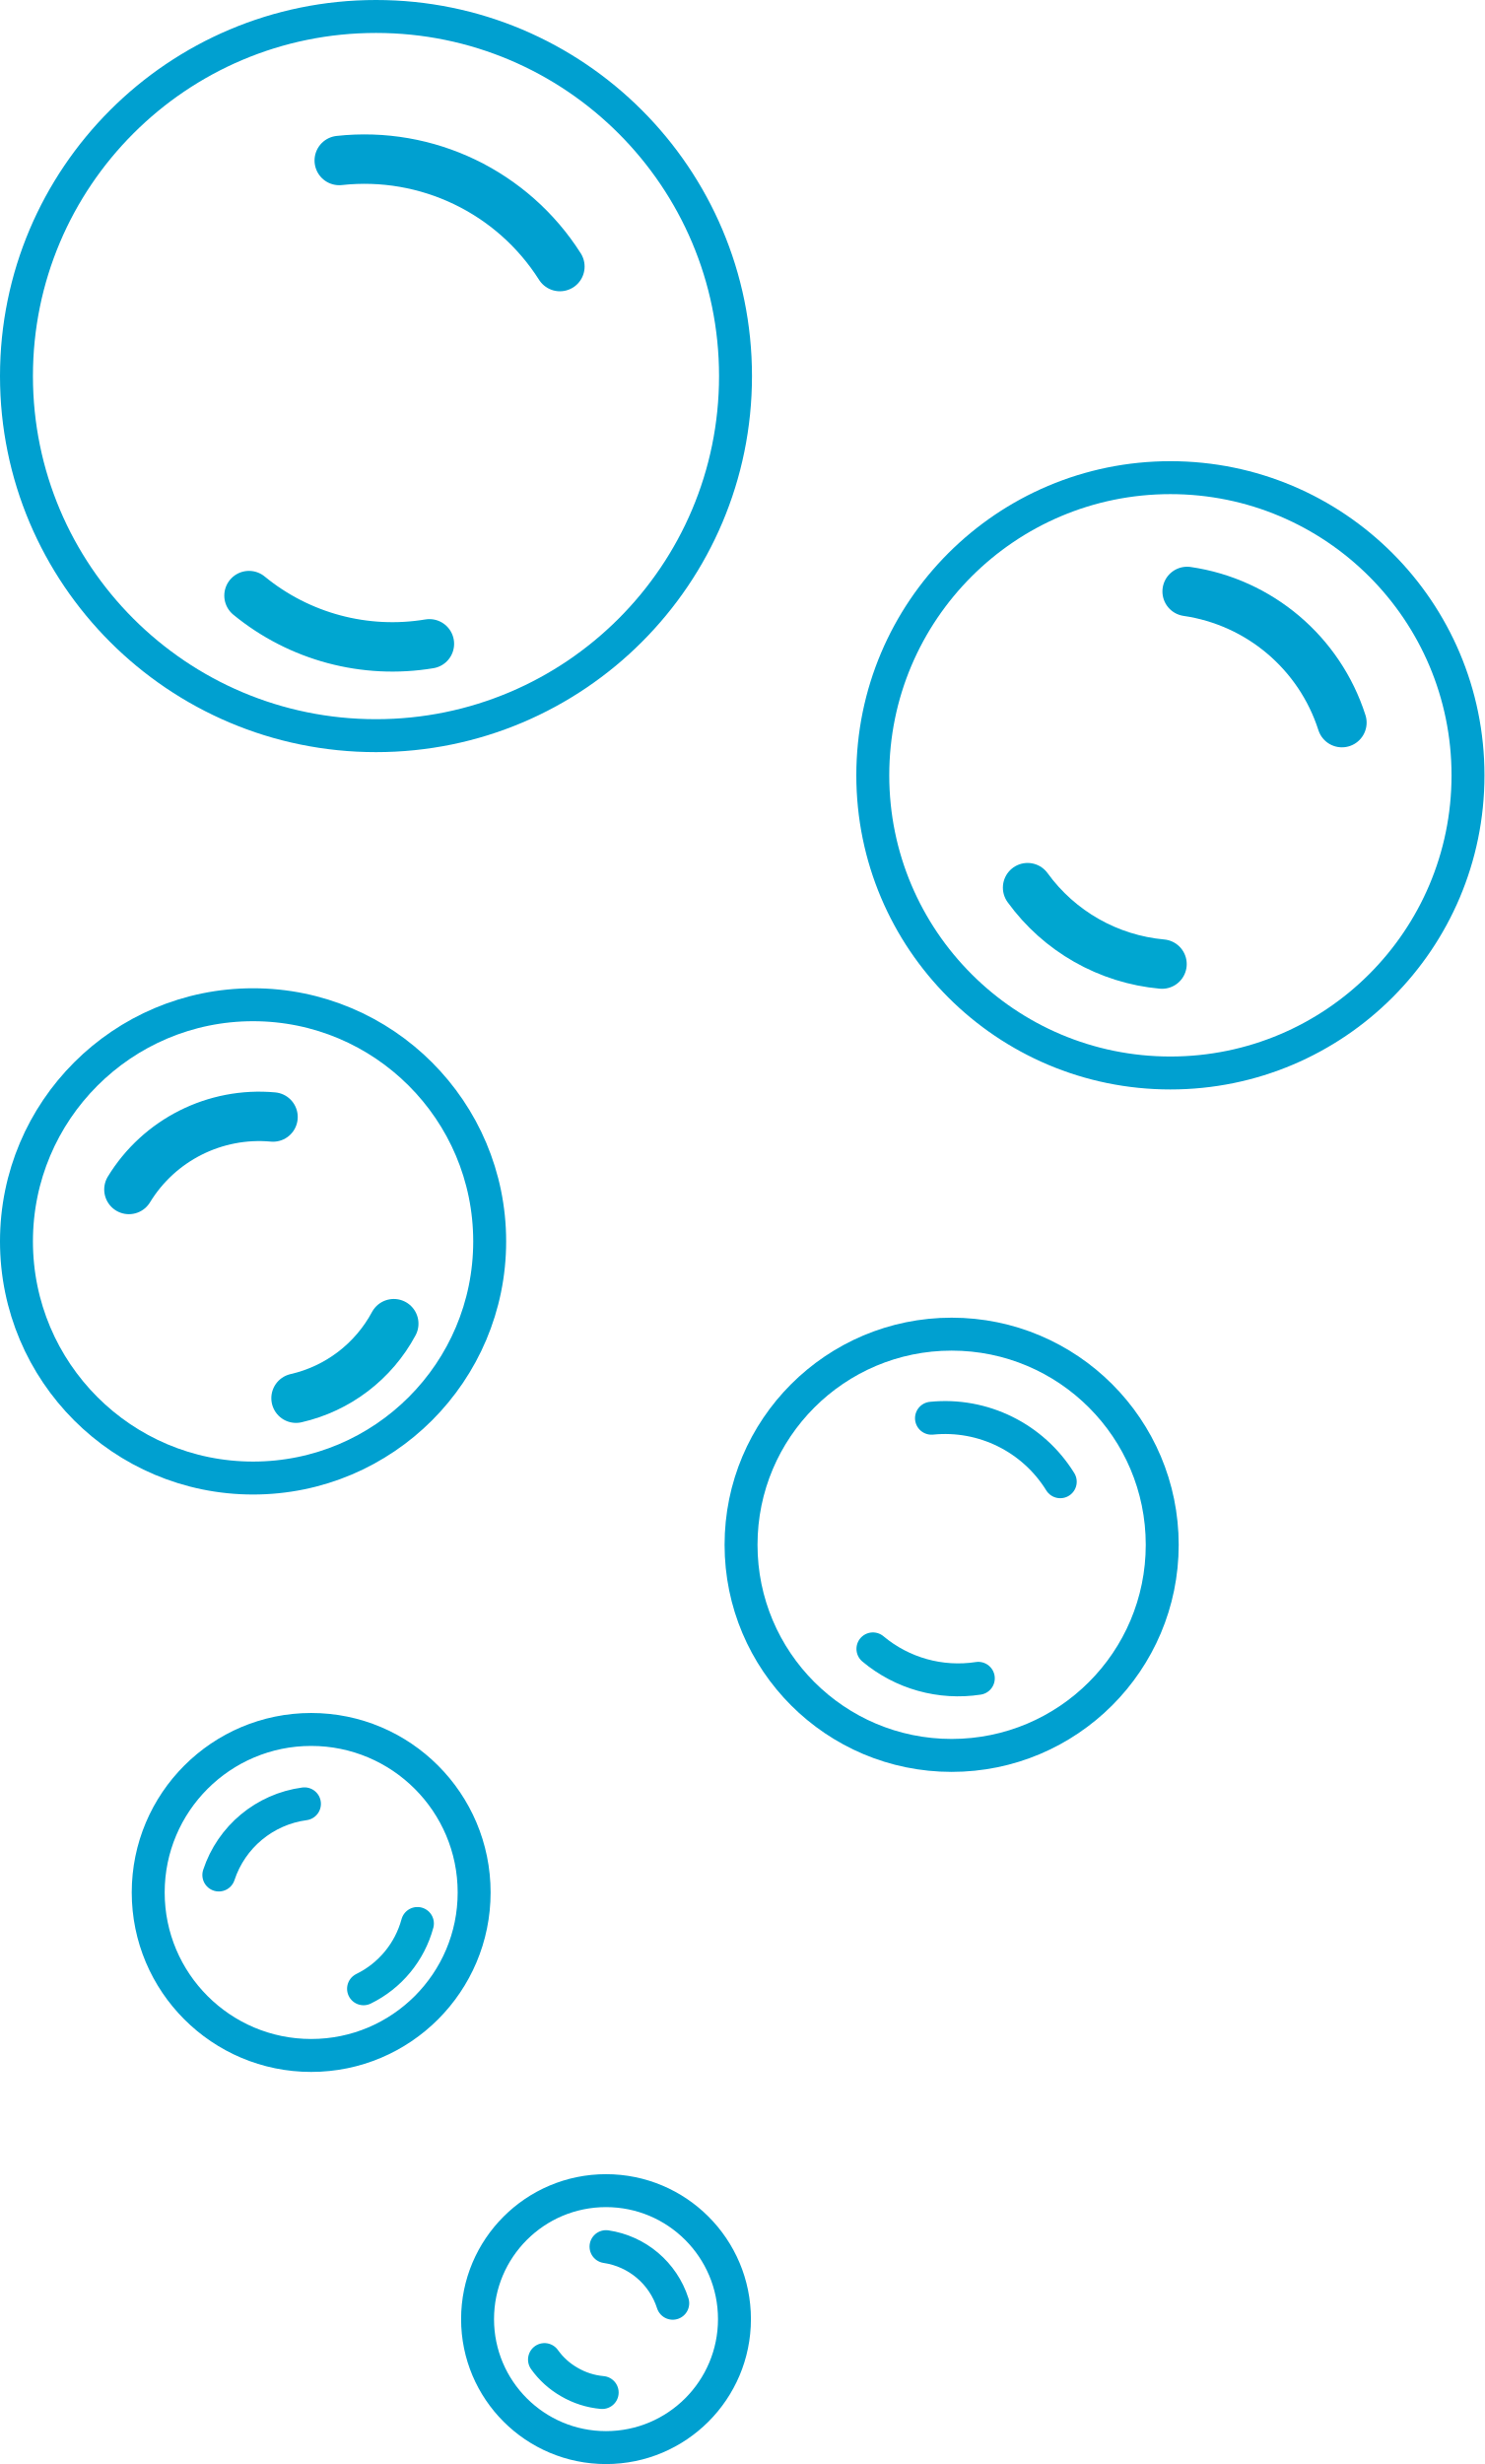
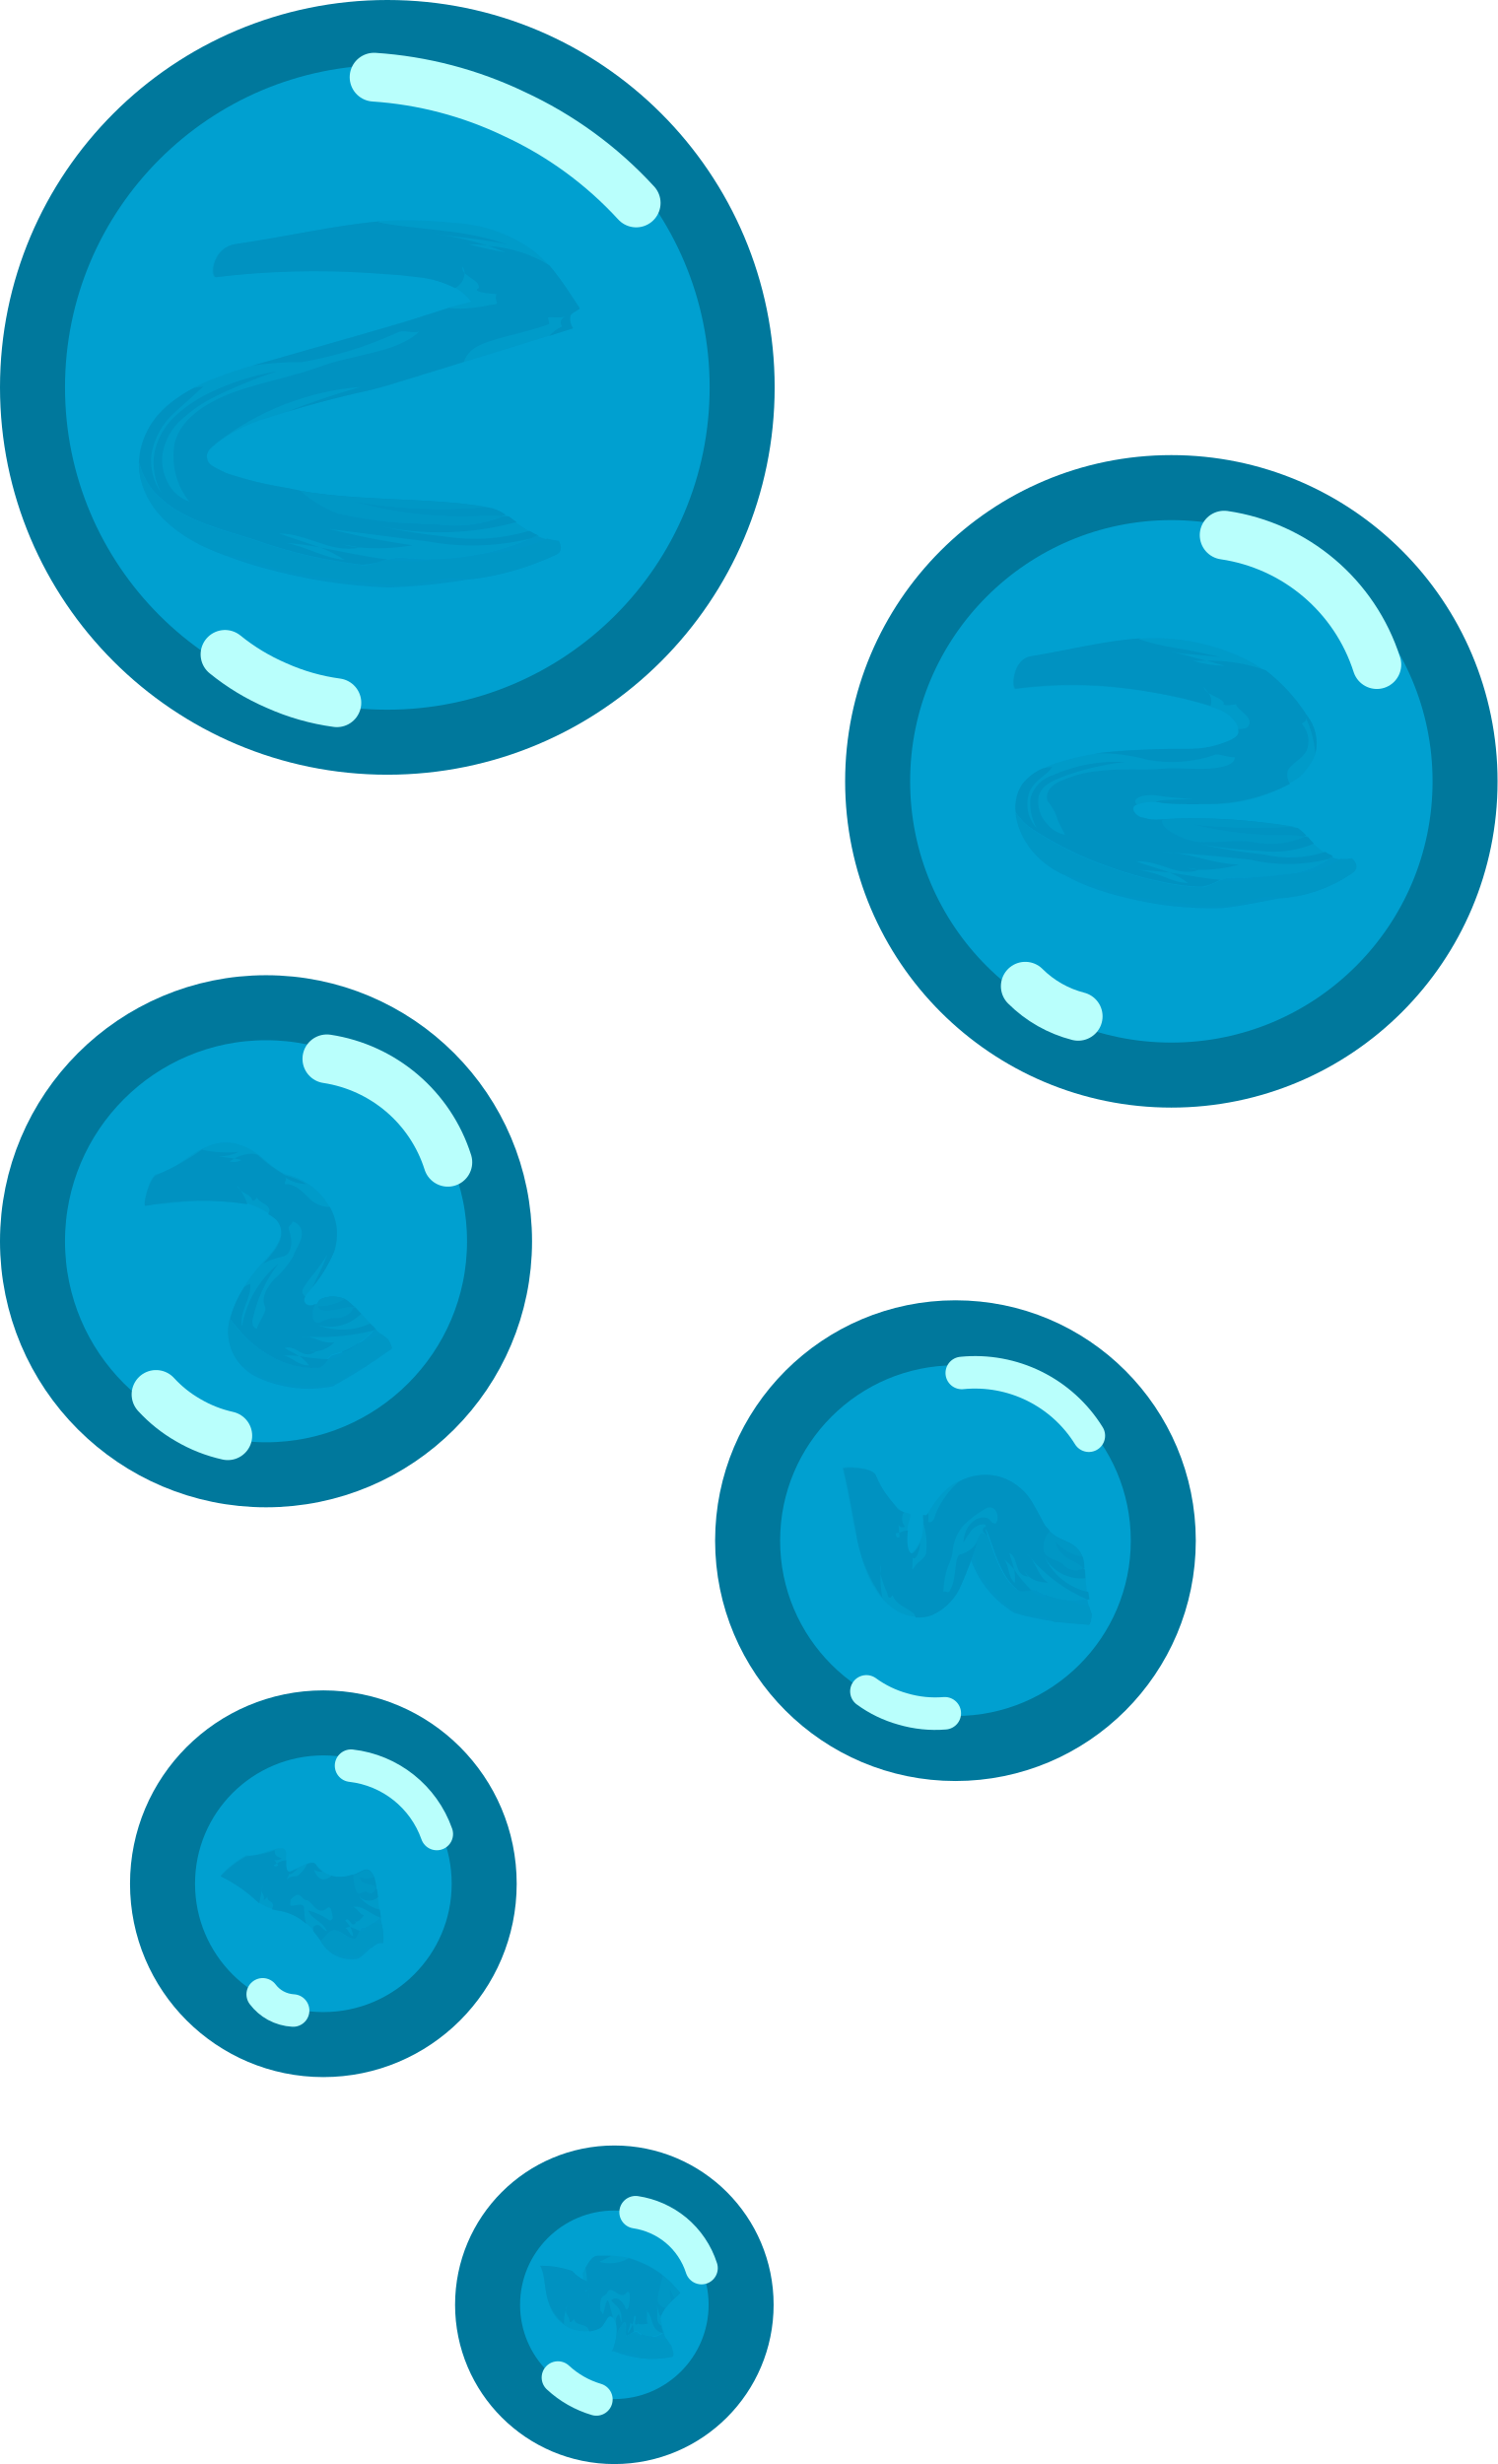
- <svg xmlns="http://www.w3.org/2000/svg" id="Layer_13" data-name="Layer 13" viewBox="0 0 22.536 37.399">
+ <svg xmlns="http://www.w3.org/2000/svg" viewBox="0 0 23.036 37.899">
  <defs>
    <style>
-       .cls-1, .cls-2, .cls-3, .cls-4, .cls-5 {
-         fill: none;
+       .cls-1 {
+         isolation: isolate;
      }

-       .cls-1, .cls-2, .cls-4 {
-         stroke: #00a0d0;
-       }
- 
-       .cls-1 {
+       .cls-2 {
+         fill: #00a0d0;
+         stroke: #00789c;
        stroke-miterlimit: 10;
      }

-       .cls-1, .cls-4, .cls-5 {
-         stroke-width: 0.5px;
-       }
- 
-       .cls-2, .cls-3, .cls-4, .cls-5 {
+       .cls-3, .cls-4 {
+         fill: none;
+         stroke: #b9fffc;
        stroke-linecap: round;
        stroke-linejoin: round;
      }

-       .cls-2, .cls-3 {
+       .cls-3 {
        stroke-width: 0.75px;
      }

-       .cls-3, .cls-5 {
-         stroke: #00a6d0;
+       .cls-4 {
+         stroke-width: 0.5px;
+       }
+ 
+       .cls-5 {
+         mix-blend-mode: multiply;
+       }
+ 
+       .cls-6 {
+         opacity: 0.8;
+       }
+ 
+       .cls-7 {
+         fill: #dce9ed;
+       }
+ 
+       .cls-8 {
+         fill: #cde0e6;
+       }
+ 
+       .cls-9 {
+         fill: #d9e7eb;
+       }
+ 
+       .cls-10 {
+         fill: #e8f1f3;
+       }
+ 
+       .cls-11 {
+         fill: #cbdee4;
+       }
+ 
+       .cls-12 {
+         fill: #c7dce2;
      }
    </style>
  </defs>
-   <circle class="cls-1" cx="3.842" cy="18.842" r="3.592" />
-   <path class="cls-2" d="M1.957,18.054a2.317,2.317,0,0,1,2.188-1.1" />
-   <path class="cls-3" d="M4.494,21.222a2.252,2.252,0,0,0,1.484-1.131" />
-   <circle class="cls-1" cx="14.447" cy="23.447" r="3.197" />
-   <path class="cls-4" d="M14.141,21.526a2.056,2.056,0,0,1,1.955.964" />
-   <path class="cls-5" d="M13.252,25.027a2.015,2.015,0,0,0,1.6.447" />
-   <circle class="cls-1" cx="4.724" cy="28.724" r="2.474" />
-   <path class="cls-4" d="M3.322,28.459a1.592,1.592,0,0,1,1.3-1.08" />
-   <path class="cls-5" d="M5.519,30.186a1.555,1.555,0,0,0,.818-.991" />
-   <circle class="cls-1" cx="9.2" cy="35.2" r="1.95" />
-   <path class="cls-4" d="M9.2,34.1a1.255,1.255,0,0,1,1.013.859" />
-   <path class="cls-5" d="M8.266,35.814a1.184,1.184,0,0,0,.376.34,1.2,1.2,0,0,0,.5.16" />
-   <circle class="cls-1" cx="17.768" cy="11.768" r="4.518" />
-   <path class="cls-2" d="M18.022,8.977a2.909,2.909,0,0,1,2.35,1.991" />
-   <path class="cls-3" d="M15.6,13.473a2.836,2.836,0,0,0,2.041,1.16" />
-   <circle class="cls-1" cx="5.708" cy="5.708" r="5.458" />
-   <path class="cls-2" d="M5.15,2.436A3.514,3.514,0,0,1,8.5,4.046" />
-   <path class="cls-3" d="M3.78,9.04a3.43,3.43,0,0,0,2.739.732" />
+   <g class="cls-1">
+     <g id="Layer_13" data-name="Layer 13">
+       <circle class="cls-2" cx="4.092" cy="19.092" r="3.592" />
+       <path class="cls-3" d="M5.028,16.286a2.317,2.317,0,0,1,1.861,1.591" />
+       <path class="cls-3" d="M2.4,21.448a2.055,2.055,0,0,0,.492.394,2.1,2.1,0,0,0,.612.241" />
+       <circle class="cls-2" cx="14.697" cy="23.697" r="3.197" />
+       <path class="cls-4" d="M14.794,21.118a2.059,2.059,0,0,1,1.955.965" />
+       <path class="cls-4" d="M13.327,26.015a1.739,1.739,0,0,0,.56.271,1.768,1.768,0,0,0,.646.066" />
+       <circle class="cls-2" cx="4.974" cy="28.974" r="2.474" />
+       <path class="cls-4" d="M5.4,27.158a1.59,1.59,0,0,1,1.319,1.051" />
+       <path class="cls-4" d="M4.041,30.675a.625.625,0,0,0,.2.173.637.637,0,0,0,.268.076" />
+       <circle class="cls-2" cx="9.45" cy="35.45" r="1.95" />
+       <path class="cls-4" d="M9.777,34.026a1.271,1.271,0,0,1,.619.275,1.258,1.258,0,0,1,.395.585" />
+       <path class="cls-4" d="M8.582,36.569a1.492,1.492,0,0,0,.592.337" />
+       <circle class="cls-2" cx="18.018" cy="12.018" r="4.518" />
+       <path class="cls-3" d="M18.83,8.231a2.909,2.909,0,0,1,2.349,1.991" />
+       <path class="cls-3" d="M15.771,15.169a1.776,1.776,0,0,0,.814.463" />
+       <circle class="cls-2" cx="5.958" cy="5.958" r="5.458" />
+       <path class="cls-3" d="M5.754,1.187a5.888,5.888,0,0,1,2.154.565,5.9,5.9,0,0,1,1.878,1.37" />
+       <path class="cls-3" d="M3.461,10.065a3.355,3.355,0,0,0,.792.479,3.371,3.371,0,0,0,.929.265" />
+     </g>
+     <g id="Layer_2" data-name="Layer 2">
+       <g class="cls-5">
+         <g class="cls-6">
+           <g class="cls-6">
+             <path class="cls-7" d="M5.566,8.69a7.416,7.416,0,0,1-1.612-.371c-.256-.085-.51-.15-.782-.254a3.407,3.407,0,0,1-.4-.182A1.609,1.609,0,0,1,2.36,7.55,1.091,1.091,0,0,1,2.136,7.1a1.031,1.031,0,0,0,.025.265,1.282,1.282,0,0,0,.406.668,2.332,2.332,0,0,0,.516.352,6.272,6.272,0,0,0,.971.352,8.245,8.245,0,0,0,1.925.3,9.769,9.769,0,0,0,1.206-.12,4.566,4.566,0,0,0,1.357-.38c.105-.055.057-.162.032-.212a.893.893,0,0,1-.319-.088,3.9,3.9,0,0,1-2.042.341C5.983,8.553,5.708,8.714,5.566,8.69Z" />
+             <polygon class="cls-8" points="8.287 8.238 8.268 8.229 8.177 8.279 8.287 8.238" />
+             <path class="cls-9" d="M6.633,8.618a3.035,3.035,0,0,1-.681-.011,1.3,1.3,0,0,1-.386.083,7.416,7.416,0,0,1-1.612-.371c-.256-.085-.51-.15-.782-.254a3.407,3.407,0,0,1-.4-.182A1.609,1.609,0,0,1,2.36,7.55,1.1,1.1,0,0,1,2.137,7.1a1.1,1.1,0,0,0,.031.284,1.483,1.483,0,0,0,.615.815,2.915,2.915,0,0,0,.712.351l.075,0a2.482,2.482,0,0,1,.7.206A12.852,12.852,0,0,0,6.2,9.005c.247,0,.506-.122.794-.108l.3.007a4.248,4.248,0,0,0,1.27-.376c.105-.057.056-.161.031-.212a.826.826,0,0,1-.178-.033,2.6,2.6,0,0,1-.969.232,5.219,5.219,0,0,1-.854.073A.239.239,0,0,0,6.633,8.618Z" />
+             <path class="cls-8" d="M6.611,8.445c-.039,0-.092.077-.022.143a5.219,5.219,0,0,0,.854-.073A3.172,3.172,0,0,1,6.611,8.445Z" />
+             <path class="cls-10" d="M6.669,8.05A6.321,6.321,0,0,1,5.2,7.9a1.859,1.859,0,0,1-.591-.356L4.4,7.5a5.728,5.728,0,0,1-.915-.224c-.278-.132-.281-.145-.3-.253-.076-.085.423-.45.909-.587A15.02,15.02,0,0,1,5.705,6c.186-.046.367-.1.545-.157l.915-.281,1.653-.513a.259.259,0,0,1-.041-.2c.009-.065.161-.046.11-.149l-.216-.32a2.15,2.15,0,0,0-.456-.518,2.282,2.282,0,0,0-1.238-.435,7.173,7.173,0,0,0-.829-.039,4.6,4.6,0,0,0-.531.039c-.654.079-1.3.228-1.995.327-.374.055-.4.512-.309.511a12.206,12.206,0,0,1,1.545-.1c.255,0,.51.007.764.019l.584.042a2.165,2.165,0,0,1,.741.171.876.876,0,0,1,.3.243c-.093.034-.223.053-.33.087l-.274.088-.343.11-.492.144L4.566,5.43c-.411.122-.817.214-1.251.382a2.909,2.909,0,0,0-.644.345,1.289,1.289,0,0,0-.524.811L2.136,7.1a1.091,1.091,0,0,0,.224.453,1.609,1.609,0,0,0,.415.333,3.407,3.407,0,0,0,.4.182c.272.1.526.169.782.254a7.416,7.416,0,0,0,1.612.371c.142.024.417-.137.647-.112a3.9,3.9,0,0,0,2.042-.341,3.6,3.6,0,0,1-.476-.321A1.947,1.947,0,0,1,6.669,8.05Z" />
+             <path class="cls-11" d="M6.669,8.05a1.947,1.947,0,0,0,1.11-.134.741.741,0,0,0-.211-.1c-.848-.168-1.992-.1-2.961-.268A1.859,1.859,0,0,0,5.2,7.9,6.321,6.321,0,0,0,6.669,8.05Z" />
+             <path class="cls-9" d="M6.669,8.05a1.979,1.979,0,0,0,1.067-.114H7.388a6.3,6.3,0,0,1-1.944-.219A7.894,7.894,0,0,0,7.5,7.8c-.845-.152-1.944-.08-2.886-.252A1.847,1.847,0,0,0,5.2,7.9,6.321,6.321,0,0,0,6.669,8.05Z" />
+             <path class="cls-12" d="M5.58,8.03a4.5,4.5,0,0,0,2.367,0l-.122-.089H7.736a1.979,1.979,0,0,1-1.067.114A6.321,6.321,0,0,1,5.2,7.9a1.847,1.847,0,0,1-.589-.355l-.2-.04a5.769,5.769,0,0,1-.924-.225c-.281-.133-.288-.147-.308-.256.019-.079,0-.084.153-.211a4.165,4.165,0,0,1,2.212-.862c-.383.109-.762.236-1.134.383Q5.045,6.141,5.691,6c.185-.045.365-.1.543-.157l.9-.277c.044-.116.123-.23.389-.314.313-.1.69-.175.925-.268a.548.548,0,0,0-.02-.1c.032-.013.221.013.267-.017-.071.038-.09.092-.049.154a.608.608,0,0,0-.2.147l.367-.119a.259.259,0,0,1-.04-.19c.024-.044.078-.064.126-.1.051,0-.02-.069-.04-.109l-.087-.131a4.5,4.5,0,0,0-.318-.435l-.124-.074A2.128,2.128,0,0,0,7.5,3.781c.1.031.19.066.281.1a4.879,4.879,0,0,1-.567-.124c.095,0,.194.009.286.019a4.581,4.581,0,0,0-.814-.176c.387.05.8.088,1.125.162a4.387,4.387,0,0,0-1-.213c-.346-.043-.806-.083-1-.134l.039-.012c-.729.066-1.446.239-2.216.349-.374.054-.4.511-.309.51A13.014,13.014,0,0,1,5.691,4.2l.459.032.3.034A1.589,1.589,0,0,1,7,4.432.274.274,0,0,0,7.147,4.2a.116.116,0,0,1-.035-.1.188.188,0,0,1,.035.1c.061.069.244.133.215.235-.068.026-.03.07.275.089a.156.156,0,0,0,.005.125c.023.046-.1.03-.135.048a2.388,2.388,0,0,1-.416.051L7,4.746l-.1-.009-.264.085-.444.141-.735.212-1.572.448a5.235,5.235,0,0,1,.763-.054,5.867,5.867,0,0,0,1.465-.454c.1-.051.2.015.332-.013-.34.329-1.039.35-1.547.546-.348.127-.787.213-1.221.355-.416.14-.9.4-.994.827A1.389,1.389,0,0,0,2.668,7a1.113,1.113,0,0,0,.242.714.582.582,0,0,1-.333-.3A.717.717,0,0,1,2.5,6.987a.906.906,0,0,1,.3-.541,2.209,2.209,0,0,1,.46-.322,7.808,7.808,0,0,1,1-.413,3.942,3.942,0,0,0-1.047.335,2.194,2.194,0,0,0-.489.326,1.068,1.068,0,0,0-.352.608.953.953,0,0,0,.11.6.842.842,0,0,1-.151-.6,1.123,1.123,0,0,1,.355-.635l.444-.4a.978.978,0,0,0-.149.023,1.947,1.947,0,0,0-.479.34,1.2,1.2,0,0,0-.349.659L2.137,7.1a1.1,1.1,0,0,0,.223.447,1.609,1.609,0,0,0,.415.333,3.407,3.407,0,0,0,.4.182c.272.1.526.169.782.254a7.416,7.416,0,0,0,1.612.371,1.3,1.3,0,0,0,.386-.083c-.35-.041-.69-.123-1.035-.184a1.872,1.872,0,0,1,.376.191c-.334-.034-.577-.205-.9-.26a5.024,5.024,0,0,1,.527.069l-.625-.214c.434,0,.78.309,1.235.218a1.863,1.863,0,0,1-.268-.051l.274.049-.006,0a3.172,3.172,0,0,0,.814-.035,12.438,12.438,0,0,1-1.347-.268L4.766,8.1l.228.028,1.583.2a3.823,3.823,0,0,0,1.6-.048l.091-.05c-.044-.021-.085-.042-.125-.066a2.931,2.931,0,0,1-1.281.089A8.561,8.561,0,0,1,5.58,8.03Z" />
+           </g>
+         </g>
+       </g>
+       <g class="cls-5">
+         <g class="cls-6">
+           <g class="cls-6">
+             <path class="cls-7" d="M18.479,13.646a3.1,3.1,0,0,1-.623-.08,5.658,5.658,0,0,1-.785-.224,5.349,5.349,0,0,1-1.251-.622,1.012,1.012,0,0,1-.2-.223.96.96,0,0,0,.02.125,1.118,1.118,0,0,0,.378.605,3.049,3.049,0,0,0,1,.5,5.548,5.548,0,0,0,.645.156c.171.032.265.044.4.058a5.656,5.656,0,0,0,.73.028c.295-.029.581-.095.873-.147a2.32,2.32,0,0,0,1.144-.4c.091-.081.009-.171-.029-.21a.509.509,0,0,1-.3-.031,1.413,1.413,0,0,1-.747.271,5.367,5.367,0,0,1-.773.048C18.788,13.482,18.586,13.659,18.479,13.646Z" />
+             <path class="cls-8" d="M20.505,13.176l-.017-.007c-.02.02-.042.034-.063.052A.707.707,0,0,0,20.505,13.176Z" />
+             <path class="cls-9" d="M19.27,13.521a1.945,1.945,0,0,1-.5.017.834.834,0,0,1-.286.108,3.1,3.1,0,0,1-.623-.08,5.658,5.658,0,0,1-.785-.224,5.349,5.349,0,0,1-1.251-.622,1.07,1.07,0,0,1-.2-.22,1.1,1.1,0,0,0,.023.134,1.263,1.263,0,0,0,.7.814l.1.022c.336.065.541.216.865.307l.917.122a3.654,3.654,0,0,0,.728.025c.181-.013.37-.142.576-.128a1.423,1.423,0,0,1,.213.013,2.117,2.117,0,0,0,1.081-.4c.089-.084.007-.171-.033-.209a.518.518,0,0,1-.17.008,1.217,1.217,0,0,1-.753.223,5.756,5.756,0,0,1-.633.065A.112.112,0,0,0,19.27,13.521Z" />
+             <path class="cls-8" d="M19.253,13.349c-.029,0-.068.079-.015.143a5.756,5.756,0,0,0,.633-.065A2.464,2.464,0,0,1,19.253,13.349Z" />
+             <path class="cls-10" d="M19.293,12.953c-.4-.058-.791.074-1.1-.066-.154-.062-.356-.18-.311-.285h-.03a.667.667,0,0,1-.268-.027c-.1-.01-.22-.151-.1-.194a.644.644,0,0,1,.289-.044.615.615,0,0,1,.132.019c.017,0,.149.007.221.011h.438a2.327,2.327,0,0,0,1.424-.413.959.959,0,0,0,.252-.371A.7.7,0,0,0,20.1,11a2.328,2.328,0,0,0-.939-.862,3.21,3.21,0,0,0-1.794-.3c-.5.052-1,.179-1.519.261-.281.046-.3.5-.233.5a7.023,7.023,0,0,1,2.461.123,4.205,4.205,0,0,1,.664.188.582.582,0,0,1,.264.2.251.251,0,0,1,.048.167c-.015.056-.063.074-.1.1a1.329,1.329,0,0,1-.524.136c-.1.008-.193.011-.311.012l-.585.009a4.368,4.368,0,0,0-1.28.2,1.421,1.421,0,0,0-.454.253.609.609,0,0,0-.17.513,1.012,1.012,0,0,0,.2.223,5.349,5.349,0,0,0,1.251.622,5.658,5.658,0,0,0,.785.224,3.1,3.1,0,0,0,.623.08c.107.013.309-.164.48-.15a5.367,5.367,0,0,0,.773-.048,1.413,1.413,0,0,0,.747-.271,1.091,1.091,0,0,1-.386-.325A1.2,1.2,0,0,1,19.293,12.953Z" />
+             <path class="cls-11" d="M19.293,12.953a1.2,1.2,0,0,0,.8-.1.557.557,0,0,0-.134-.119A8.614,8.614,0,0,0,17.88,12.6c-.045.105.157.223.311.285C18.5,13.027,18.892,12.9,19.293,12.953Z" />
+             <path class="cls-9" d="M19.293,12.953a1.241,1.241,0,0,0,.776-.086,1.736,1.736,0,0,0-.23-.021,5.682,5.682,0,0,1-1.469-.161,9.214,9.214,0,0,0,1.542.029A9.875,9.875,0,0,0,17.88,12.6c-.044.105.158.222.311.284C18.5,13.027,18.892,12.9,19.293,12.953Z" />
+             <path class="cls-12" d="M18.476,12.987a6.349,6.349,0,0,0,.909.1,1.6,1.6,0,0,0,.825-.11l-.088-.1-.053-.009a1.241,1.241,0,0,1-.776.086c-.4-.058-.791.074-1.1-.066-.153-.062-.355-.179-.311-.284h-.028a.669.669,0,0,1-.275-.028c-.108-.011-.218-.163-.091-.2-.078-.079.037-.137.171-.144.181-.012.128.029.689.056-.543.018-.491.019-.573.047a.738.738,0,0,1,.128.019,6.337,6.337,0,0,0,.638.013,2.806,2.806,0,0,0,1.3-.309c-.046-.1-.074-.2.036-.284.071-.08.167-.123.224-.23a.4.4,0,0,0-.07-.406c-.013-.033.081-.027.055-.1a1.655,1.655,0,0,1,.146.554.681.681,0,0,0-.128-.587,2.819,2.819,0,0,0-.631-.694l-.138-.045a2.614,2.614,0,0,0-.772-.105l.274.079a1.719,1.719,0,0,1-.486-.077l.212,0-.547-.141a1.769,1.769,0,0,0,.314.043l.449.04-.432-.092-.279-.048a3.566,3.566,0,0,1-.553-.136l.032-.011c-.562.034-1.112.184-1.689.274-.282.046-.3.5-.233.5a6.431,6.431,0,0,1,1.731,0c.283.036.567.088.841.149.146.035.285.074.423.116a.2.2,0,0,0-.033-.2.286.286,0,0,1-.078-.092.57.57,0,0,1,.078.092c.076.061.211.086.239.157-.027.027.012.049.188.019.007.09.314.211.168.359a.371.371,0,0,1-.136.021c.026.093-.053.133-.105.162a1.524,1.524,0,0,1-.674.143,12.842,12.842,0,0,0-1.425.07,2.741,2.741,0,0,1,.816.1,2.024,2.024,0,0,0,1.025-.076c.054-.03.208.044.311.035,0,.131-.241.172-.467.178s-.465-.021-.667,0c-.256.026-.605-.014-.988.036a1.8,1.8,0,0,0-.513.133c-.141.051-.293.157-.247.325a.822.822,0,0,1,.162.307l.107.212a.44.44,0,0,1-.271-.164.484.484,0,0,1-.131-.435c.055-.169.217-.23.358-.287a4.013,4.013,0,0,1,.967-.231,2.4,2.4,0,0,0-1.106.2.514.514,0,0,0-.344.343.763.763,0,0,0,.092.472.539.539,0,0,1-.105-.566c.1-.2.27-.243.343-.374a.9.9,0,0,0-.148.023.81.81,0,0,0-.313.243.642.642,0,0,0-.1.431,1.07,1.07,0,0,0,.2.22,5.349,5.349,0,0,0,1.251.622,5.658,5.658,0,0,0,.785.224,3.1,3.1,0,0,0,.623.08.834.834,0,0,0,.286-.108c-.261-.021-.518-.076-.78-.11a1.164,1.164,0,0,1,.287.161c-.267-.011-.4-.15-.743-.2.187.009.334.025.456.039-.14-.061-.341-.107-.514-.174.394-.013.625.253.974.132a1.17,1.17,0,0,1-.2-.03l.207.029h0a2.049,2.049,0,0,0,.606-.081c-.358-.006-.669-.144-1.009-.179l-.171-.01a1.2,1.2,0,0,1,.171.01c.393.023.786.063,1.184.106a2.559,2.559,0,0,0,1.2-.011c.021-.018.043-.032.063-.052a.651.651,0,0,1-.115-.058,1.76,1.76,0,0,1-.934.041A8.23,8.23,0,0,1,18.476,12.987Z" />
+           </g>
+         </g>
+       </g>
+       <g class="cls-5">
+         <g class="cls-6">
+           <g class="cls-6">
+             <path class="cls-7" d="M4.886,21.039a1.293,1.293,0,0,1-.745-.192,1.71,1.71,0,0,1-.508-.436l-.1-.124-.016.085a.784.784,0,0,0,.462.824,1.884,1.884,0,0,0,1.141.128,8.832,8.832,0,0,0,.893-.569c.035-.018-.023-.115-.053-.164a1.362,1.362,0,0,1-.191-.151,1.218,1.218,0,0,1-.635.4C5.052,20.845,4.977,21.042,4.886,21.039Z" />
+             <polygon class="cls-8" points="5.785 20.447 5.773 20.436 5.748 20.462 5.785 20.447" />
+             <path class="cls-9" d="M5.292,20.829a.452.452,0,0,1-.246.075c-.042.059-.11.136-.16.135a1.293,1.293,0,0,1-.745-.192,1.71,1.71,0,0,1-.508-.436l-.1-.123-.017.091a.762.762,0,0,0,.209.636l.043.011c.161.016.206.139.338.2.208.032.389.068.582.086a1.984,1.984,0,0,0,.3,0,.839.839,0,0,0,.218-.047c.1-.036.18-.188.294-.211a.476.476,0,0,1,.116-.027,2.626,2.626,0,0,1,.4-.273c.036-.018-.023-.115-.052-.163a1.1,1.1,0,0,1-.1-.075c-.109.043-.208.1-.319.133a1.052,1.052,0,0,1-.274.158Z" />
+             <path class="cls-8" d="M5.243,20.663c-.013,0-.013.086.027.142a1.052,1.052,0,0,0,.274-.158A.518.518,0,0,1,5.243,20.663Z" />
+             <path class="cls-10" d="M5.166,20.274c-.159-.013-.29.141-.341.032a.273.273,0,0,1,.027-.246l-.014,0c-.1.055-.194-.029-.143-.112.029-.059.018-.031.108-.146a2.178,2.178,0,0,0,.341-.563.9.9,0,0,0,.034-.377,1.013,1.013,0,0,0-.789-.8c-.217-.095-.336-.28-.575-.405-.633-.306-.941.294-1.4.4-.121.028-.22.469-.185.479.5-.023.879-.1,1.222-.085a1.343,1.343,0,0,1,.769.272.289.289,0,0,1,.1.187c.02.143-.079.292-.237.465a2.21,2.21,0,0,0-.549.9l.1.124a1.71,1.71,0,0,0,.508.436,1.293,1.293,0,0,0,.745.192c.091,0,.166-.194.249-.2a1.218,1.218,0,0,0,.635-.4c-.126-.118-.237-.252-.324-.345C5.383,20.2,5.286,20.3,5.166,20.274Z" />
+             <path class="cls-11" d="M5.166,20.274c.12.026.217-.072.28-.179a.691.691,0,0,0-.112-.1.468.468,0,0,0-.369-.026c-.1.03-.049.08-.113.094a.273.273,0,0,0-.027.246C4.876,20.415,5.007,20.261,5.166,20.274Z" />
+             <path class="cls-9" d="M5.166,20.274a.274.274,0,0,0,.271-.164.307.307,0,0,0-.113,0,1.876,1.876,0,0,1-.255.048c-.1.007-.181-.01-.175-.069a.569.569,0,0,0,.176-.016.725.725,0,0,0,.236-.094.467.467,0,0,0-.35-.008c-.078.031-.047.079-.1.091a.27.27,0,0,0-.027.245C4.876,20.415,5.007,20.261,5.166,20.274Z" />
+             <path class="cls-12" d="M4.889,20.381a.67.67,0,0,0,.665-.173l-.083-.091-.034-.007a.274.274,0,0,1-.271.164c-.159-.013-.29.141-.341.032a.27.27,0,0,1,.027-.245l-.014,0c-.1.057-.2-.031-.142-.116-.056-.05-.064-.087,0-.18.087-.131.21-.253.336-.465-.078.215-.162.357-.226.5a2.154,2.154,0,0,0,.334-.549.906.906,0,0,0,.036-.386.92.92,0,0,0-.1-.3.459.459,0,0,1-.3-.114c-.115-.114-.226-.242-.393-.239-.014-.013.038-.079.008-.1a.582.582,0,0,0,.322.1,1.167,1.167,0,0,0-.321-.132,2.468,2.468,0,0,1-.435-.32L3.9,17.746a.536.536,0,0,0-.293.074l.109.022a.247.247,0,0,1-.184.023l.075-.045-.244-.032a.723.723,0,0,0,.312-.071,1.824,1.824,0,0,1-.564-.032l.013-.016a3.6,3.6,0,0,1-.706.4c-.12.029-.221.469-.184.479a4.8,4.8,0,0,1,1.571-.026.925.925,0,0,0-.1-.21.241.241,0,0,1-.059-.078l.059.078c.054.05.124.058.168.127,0,.032.032.051.079-.02.052.1.177.089.195.2a.24.24,0,0,1-.021.056.69.69,0,0,1,.1.067.289.289,0,0,1,.1.184c.02.155-.09.309-.274.508a1.122,1.122,0,0,1,.293-.106c.161-.025.156-.275.1-.41V18.9c-.029-.034.062-.07.055-.113a.192.192,0,0,1,.128.108c.059.154-.077.3-.12.431a1.325,1.325,0,0,1-.283.34c-.115.123-.208.293-.156.414.055.087-.078.216-.119.358-.062-.012-.071-.088-.068-.125a2.146,2.146,0,0,1,.4-.875,1.6,1.6,0,0,0-.56.966c-.045-.24.156-.446.127-.66a.526.526,0,0,0-.085.045,1.531,1.531,0,0,0-.224.5l.1.123a1.71,1.71,0,0,0,.508.436,1.293,1.293,0,0,0,.745.192c.05,0,.118-.076.16-.135a2.979,2.979,0,0,1-.446-.048A.691.691,0,0,1,4.751,21c-.173.006-.25-.132-.39-.149a1.228,1.228,0,0,1,.239.008c-.074-.052-.153-.081-.22-.126.189-.052.275.2.485.052a.284.284,0,0,1-.105-.014l.107.012,0,0a.455.455,0,0,0,.279-.139c-.169.033-.308-.08-.433-.086l-.073.007a.276.276,0,0,1,.073-.007,3.347,3.347,0,0,0,1.037-.095l.025-.026-.082-.08A1.035,1.035,0,0,1,4.889,20.381Z" />
+           </g>
+         </g>
+       </g>
+       <g class="cls-5">
+         <g class="cls-6">
+           <g class="cls-6">
+             <path class="cls-7" d="M15.645,24.451c-.363-.264-.441-1.006-.53-.945a.148.148,0,0,0,.027-.042l-.011.021a.519.519,0,0,1-.153.132c-.1.062-.088.051-.09.062a.114.114,0,0,0-.005.041,1.067,1.067,0,0,0,.1.39,1.55,1.55,0,0,0,.623.7,4.471,4.471,0,0,0,1.125.174c.042.008.054-.1.059-.161a1.21,1.21,0,0,1-.067-.237,1.114,1.114,0,0,1-.772-.115C15.887,24.419,15.688,24.5,15.645,24.451Z" />
+             <polygon class="cls-8" points="16.735 24.604 16.732 24.588 16.694 24.593 16.735 24.604" />
+             <path class="cls-9" d="M16.086,24.574a.468.468,0,0,1-.244-.119c-.079.007-.171.025-.2,0-.363-.264-.441-1.006-.53-.945a.148.148,0,0,0,.027-.042l-.011.022a.343.343,0,0,1-.075.075c-.034.035-.2.128-.165.113a.325.325,0,0,0,.006.164l.027.023c.114.081.077.222.132.33.222.249.36.5.665.641.108.051.274-.01.383.053a.536.536,0,0,1,.114.059,5.125,5.125,0,0,1,.523.045c.042.007.053-.106.058-.162a1.043,1.043,0,0,1-.041-.123,2.738,2.738,0,0,1-.35-.1.987.987,0,0,1-.324-.067A.122.122,0,0,0,16.086,24.574Z" />
+             <path class="cls-8" d="M16.159,24.419c-.011-.009-.068.053-.075.122a.987.987,0,0,0,.324.067A.532.532,0,0,1,16.159,24.419Z" />
+             <path class="cls-10" d="M16.362,24.078c-.1-.11-.308-.091-.316-.259a.405.405,0,0,1,.1-.271.188.188,0,0,1-.027-.036c-.07-.056-.09-.154-.263-.44a.883.883,0,0,0-.494-.363.849.849,0,0,0-.605.071c-.3.112-.522.571-.482.493-.022.03-.042.047-.071.026-.02,0,0,.07-.007.21a.559.559,0,0,1-.175.383c-.106-.011-.087-.324-.046-.467.062-.2.017-.122-.109-.183a1.393,1.393,0,0,1-.408-.561c-.046-.125-.5-.135-.5-.1.052.218.093.429.131.638a6.794,6.794,0,0,0,.183.808c.162.5.515.964,1.045.809.381-.166.466-.49.6-.824.055-.162.153-.494.2-.421.023-.018.071.032.052,0a.243.243,0,0,1-.019-.124.148.148,0,0,1-.027.042c.089-.061.167.681.53.945.043.048.242-.032.309.023a1.114,1.114,0,0,0,.772.115,4.174,4.174,0,0,1-.044-.47A.263.263,0,0,1,16.362,24.078Z" />
+             <path class="cls-11" d="M16.362,24.078a.263.263,0,0,0,.32.041.8.8,0,0,0-.019-.151c-.109-.29-.353-.239-.52-.42a.405.405,0,0,0-.1.271C16.054,23.987,16.266,23.968,16.362,24.078Z" />
+             <path class="cls-9" d="M16.362,24.078a.252.252,0,0,0,.3.046.3.3,0,0,0-.082-.071c-.142-.074-.315-.152-.342-.343a.677.677,0,0,0,.41.231c-.108-.257-.351-.217-.509-.392a.4.4,0,0,0-.1.27C16.054,23.987,16.266,23.968,16.362,24.078Z" />
+             <path class="cls-12" d="M16.071,23.951a.633.633,0,0,0,.625.323l-.008-.123-.022-.027a.252.252,0,0,1-.3-.046c-.1-.11-.308-.091-.316-.259a.4.4,0,0,1,.1-.27.14.14,0,0,1-.026-.034c-.072-.058-.091-.156-.271-.45a.867.867,0,0,0-.515-.362.852.852,0,0,0-.6.093,1.359,1.359,0,0,0-.268.331.968.968,0,0,0-.079.16l-.014.047c-.021.058-.053.094-.1.072a.319.319,0,0,0,0-.132c-.021.029-.041.045-.069.026-.017,0,0,.047,0,.151a1.042,1.042,0,0,1,.035.451c-.05.11-.117.09-.207.243-.01-.009.01-.171,0-.189.044.052.1-.049.121-.229a.415.415,0,0,1-.121.168c-.081,0-.093-.209-.069-.355l-.014,0c-.021-.009-.067.02-.123.034l.008.065c-.048.031-.055-.021-.058-.055l.05-.01-.009-.143c0,.06.055.073.1.051a.192.192,0,0,1-.02-.218l.015,0a.38.38,0,0,1-.1-.049l-.129-.161a1.4,1.4,0,0,1-.213-.361c-.047-.126-.5-.136-.5-.1.078.331.111.539.189.944a2.282,2.282,0,0,0,.41,1.04,2,2,0,0,1-.03-.369.449.449,0,0,1,.007-.148l-.007.148a1.915,1.915,0,0,0,.109.309c0,.046.036.092.078.019.065.162.2.176.321.279.008,0,.019.03.033.063a.56.56,0,0,0,.255-.036.866.866,0,0,0,.449-.466,5.879,5.879,0,0,0,.246-.664.424.424,0,0,1-.243.191c-.127-.006-.059.347-.176.555-.021.066-.071,0-.105.027.024-.425.131-.422.147-.65a.671.671,0,0,1,.173-.381,1.652,1.652,0,0,1,.34-.255c.147-.067.217.131.151.232a.082.082,0,0,1-.084-.039c-.068-.117-.393-.05-.419.336a2.326,2.326,0,0,1,.133-.2.4.4,0,0,1,.119-.075c.088-.017.131,0,.055.075a.129.129,0,0,0,.037-.055c0-.014,0,.047,0,.022s-.06,0-.041.069l.047.037c.027.009.029.035,0-.044a.183.183,0,0,1-.006-.082.148.148,0,0,1-.027.042c.089-.061.167.681.53.945.026.029.118.011.2,0a2.381,2.381,0,0,1-.266-.322.658.658,0,0,1,.011.208c-.109-.094-.081-.257-.161-.359a.93.93,0,0,1,.15.151c-.019-.09-.054-.169-.073-.255.154.08.064.352.294.365a.277.277,0,0,1-.062-.081l.065.081h0a.476.476,0,0,0,.3.092c-.148-.091-.178-.279-.276-.389l-.057-.051a.4.4,0,0,1,.057.051,2.331,2.331,0,0,0,.874.647l.038,0-.018-.114A.959.959,0,0,1,16.071,23.951Z" />
+           </g>
+         </g>
+       </g>
+       <g class="cls-5">
+         <g class="cls-6">
+           <g class="cls-6">
+             <path class="cls-7" d="M5.467,29.818c-.173.027-.279-.271-.469-.034l-.067.073.019.026a.529.529,0,0,0,.562.242c.132-.075.25-.269.376-.241.015,0,.01-.109.008-.166l-.042-.23c-.087.066-.183.163-.284.165C5.539,29.641,5.489,29.826,5.467,29.818Z" />
+             <polygon class="cls-8" points="5.858 29.503 5.856 29.487 5.843 29.497 5.858 29.503" />
+             <path class="cls-9" d="M5.629,29.672a.093.093,0,0,1-.1.027c-.024.051-.051.124-.064.119-.173.027-.279-.271-.469-.034l-.066.072.02.028a.62.62,0,0,0,.17.169l.014-.015c.051-.066.071.031.107.046.113-.041.194.045.306,0,.04-.017.083-.148.126-.135a.063.063,0,0,1,.043.012c.057-.049.112-.086.173-.071.014,0,.01-.11.007-.166L5.875,29.6a.476.476,0,0,0-.133-.023.41.41,0,0,1-.118.066Z" />
+             <path class="cls-8" d="M5.631,29.5a.379.379,0,0,0-.007.143.41.41,0,0,0,.118-.066A.17.17,0,0,1,5.631,29.5Z" />
+             <path class="cls-10" d="M5.651,29.1c-.059-.051-.132.088-.175-.019a.784.784,0,0,1-.043-.249l-.024,0a.456.456,0,0,1-.555-.165c-.071-.072-.234.059-.4.115-.074-.007-.05-.145-.051-.245.02-.264-.371.035-.616,0a1.483,1.483,0,0,0-.395.309c.37.121.5.477.88.533a.939.939,0,0,1,.658.468L5,29.784c.19-.237.3.061.469.034.022.008.072-.177.1-.165.1,0,.2-.1.284-.165l-.064-.456C5.747,29.1,5.7,29.158,5.651,29.1Z" />
+             <path class="cls-11" d="M5.651,29.1c.045.054.1,0,.139-.072a1.233,1.233,0,0,0-.027-.141c-.1-.254-.21-.072-.33-.055a.784.784,0,0,0,.043.249C5.519,29.192,5.592,29.053,5.651,29.1Z" />
+             <path class="cls-9" d="M5.651,29.1c.043.051.091,0,.133-.063A.1.1,0,0,0,5.739,29c-.074-.03-.154,0-.215-.126a.424.424,0,0,0,.229,0c-.1-.218-.2-.045-.32-.03a.776.776,0,0,0,.043.248C5.519,29.192,5.592,29.053,5.651,29.1Z" />
+             <path class="cls-12" d="M5.516,29.163a.212.212,0,0,0,.3.018L5.8,29.062l-.013-.021c-.042.064-.09.114-.133.063-.059-.051-.132.088-.175-.019a.776.776,0,0,1-.043-.248H5.411a.572.572,0,0,1-.314.016c-.126.109-.22.039-.265-.091a.23.23,0,0,0,.131.028.382.382,0,0,1-.108-.117c-.031-.03-.076-.024-.132,0a.519.519,0,0,1-.144.178c-.055.02-.08-.011-.167.055,0,0,.04-.077.033-.086.021.025.072-.012.134-.081l-.123.053c-.058,0-.055-.094-.052-.178H4.386a.288.288,0,0,0-.128.049l.02.028c-.043.031-.057.012-.067,0l.047-.026-.044-.067c.018.03.073.012.122-.01-.052-.026-.116-.032-.11-.127l.013-.009a1.508,1.508,0,0,1-.45.1,1.467,1.467,0,0,0-.395.309,2.306,2.306,0,0,1,.594.415l.037-.193A.221.221,0,0,1,4.04,29l-.015.076c0,.05.035.062.035.122-.012.028,0,.044.054-.021,0,.084.083.053.087.135,0,0-.006.026-.016.055a.843.843,0,0,0,.09.02.8.8,0,0,1,.436.206.864.864,0,0,1-.032-.218c.007-.131-.116-.061-.2-.063-.028.011,0-.074-.013-.087.16-.182.162,0,.245,0s.165.26.316.128c.061-.059.075.047.091.149-.025.049-.049.035-.06.028a.99.99,0,0,0-.318-.145c.073.157.2.142.288.316-.077-.011-.109-.157-.21-.062v.062l.117.151L5,29.784c.19-.237.3.061.469.034.013,0,.04-.068.064-.119a1.311,1.311,0,0,0-.143-.059.479.479,0,0,1,.042.135c-.05.011-.073-.12-.121-.111a.1.1,0,0,1,.079-.024.5.5,0,0,0-.079-.1c.069-.087.095.161.171.017a.047.047,0,0,1-.036-.016l.037.015h0c.039,0,.081-.049.117-.1-.065,0-.111-.123-.17-.123l-.031.009a.048.048,0,0,1,.031-.009c.139-.037.266.11.416.161l.013-.01-.017-.111A.618.618,0,0,1,5.516,29.163Z" />
+           </g>
+         </g>
+       </g>
+       <g class="cls-5">
+         <g class="cls-6">
+           <g class="cls-6">
+             <path class="cls-7" d="M9.637,35.935c-.048.007.055-.381-.116-.111l-.044.1,0,.03c-.035.236-.114.226-.043.209a1.566,1.566,0,0,0,.9.09c.04-.008,0-.116-.014-.17a.668.668,0,0,1-.114-.206.307.307,0,0,1-.394,0C9.786,35.83,9.636,35.943,9.637,35.935Z" />
+             <polygon class="cls-8" points="10.211 35.886 10.205 35.871 10.191 35.883 10.211 35.886" />
+             <path class="cls-9" d="M9.854,35.938a.135.135,0,0,1-.109-.066c-.048.024-.108.069-.108.063-.048.007.055-.381-.116-.111l-.043.095,0,.032a.761.761,0,0,1-.044.166l.009-.017c.044-.072-.007.025-.013.033.018-.024.017-.015.015-.009s-.033-.021.056.038c.064.039.2-.011.269.048a.5.5,0,0,1,.081.06,1.44,1.44,0,0,0,.492-.022c.039-.009,0-.117-.016-.17a.6.6,0,0,1-.07-.1.435.435,0,0,1-.209-.034.314.314,0,0,1-.177-.031Z" />
+             <path class="cls-8" d="M9.963,35.806a.327.327,0,0,0-.1.105.314.314,0,0,0,.177.031A.14.14,0,0,1,9.963,35.806Z" />
+             <path class="cls-10" d="M10.226,35.509c.042-.016-.136-.026-.105-.179A1.939,1.939,0,0,1,10.2,35l-.034-.034a1.647,1.647,0,0,0-.482-.236,1.931,1.931,0,0,0-.495-.038c-.071.01-.147.1-.212.245-.007.019-.021.031-.012.063l.006.041,0,.02v.017l.091.248h0l-.005-.019a.185.185,0,0,1,.005-.068.131.131,0,0,1,.022-.058c.006-.011,0,0-.008.007s-.02.016-.033.024l-.005,0h0l.124-.067.008,0,.022-.01c.078-.027.007,0-.046-.012a.568.568,0,0,1-.345-.192,1.472,1.472,0,0,0-.494-.08c.086.167.054.368.149.619a.569.569,0,0,0,.784.333c.078-.078.086-.168.143-.173s.121.125.1.288l.044-.1c.171-.27.068.118.116.111,0,.008.149-.105.172-.064a.307.307,0,0,0,.394,0,.934.934,0,0,1-.047-.216h0a.219.219,0,0,1,.022-.065C10.2,35.542,10.224,35.519,10.226,35.509Z" />
+             <path class="cls-11" d="M10.226,35.509c0,.01-.024.033-.048.082a.219.219,0,0,0-.022.065l0-.015a.394.394,0,0,1,.068-.127.847.847,0,0,1,.078-.091l.049-.048.117-.108h-.006A1.737,1.737,0,0,0,10.2,35a1.939,1.939,0,0,0-.076.327C10.09,35.483,10.268,35.493,10.226,35.509Z" />
+             <path class="cls-9" d="M10.226,35.509s-.089.151-.07.145a.206.206,0,0,1,.011-.039.672.672,0,0,1,.15-.206c.014.009-.015-.091-.016-.209l.062.124.013.025c-.024.032-.047.044-.068.07a.569.569,0,0,0-.147.215c.028-.08.067-.145.3-.37a1.646,1.646,0,0,0-.263-.259,1.9,1.9,0,0,0-.076.325C10.09,35.483,10.268,35.493,10.226,35.509Z" />
+             <path class="cls-12" d="M10.109,35.455a.577.577,0,0,0,.04.157c.006.007.015.012.018,0a.147.147,0,0,0-.011.044h0v0c-.019.006.07-.145.07-.145.042-.016-.136-.026-.105-.179a1.9,1.9,0,0,1,.076-.325l-.032-.033a1.635,1.635,0,0,0-.493-.241.587.587,0,0,1-.451.056l.185-.091c-.084,0-.146,0-.218,0s-.122.077-.181.184a1.35,1.35,0,0,1,.022.312v.047l.034.092h0v0l0-.015c0-.025,0-.026-.011.037l.012-.09a.255.255,0,0,0,0,.055.247.247,0,0,1,0-.069c-.007,0,.034-.084.025-.063l0,0a.249.249,0,0,1-.04.031l-.007.009C9,35.251,9,35.241,9,35.235a.193.193,0,0,0,.043-.022l-.009.005c.031-.018.011-.01.018-.016l.008-.017c0,.007.007.009.022,0l.006,0h0l-.057.031h0l.009,0L9.06,35.2l-.014.01-.008,0h0l.1-.053h0l-.008,0s0-.016.04-.033h.015a.562.562,0,0,1-.381-.194,1.472,1.472,0,0,0-.494-.08c.129.215-.011.576.365.9a.75.75,0,0,1,.028-.217.149.149,0,0,1,.026-.077l-.026.077c0,.06.042.085.057.155-.009.031.019.054.068-.014.033.1.136.059.211.13a.242.242,0,0,1,.025.056.454.454,0,0,0,.182-.059c.088-.095.1-.22.183-.155l-.058-.218c-.038-.136-.068.081-.091.157,0,.035-.031-.049-.045-.042-.017-.292.07-.192.106-.282.075-.135.192.139.3,0,.056-.048.058.087.029.227-.031.053-.039.03-.044.019-.036-.1-.137-.21-.224-.125.078.108.174.111.156.337-.019-.012-.019-.216-.082-.062l0,.081a.514.514,0,0,1,.007.173l.043-.095c.171-.27.068.118.116.111,0,.006.06-.039.108-.063-.011-.028,0-.08-.019-.109a.487.487,0,0,1-.071.128c-.02,0,.05-.125.027-.14.023-.009.036,0,.044.012a.6.6,0,0,0,.023-.131c.082-.035-.057.193.069.115a.039.039,0,0,1-.008-.034l.009.034h0c.017.02.081.015.145,0-.047-.039.01-.176-.033-.237L9.9,35.5a.04.04,0,0,1,.026.018c.14.116.057.3.261.369l.014-.012a.82.82,0,0,1-.032-.107C10.09,35.72,10.115,35.667,10.109,35.455Z" />
+           </g>
+         </g>
+       </g>
+     </g>
+   </g>
</svg>
